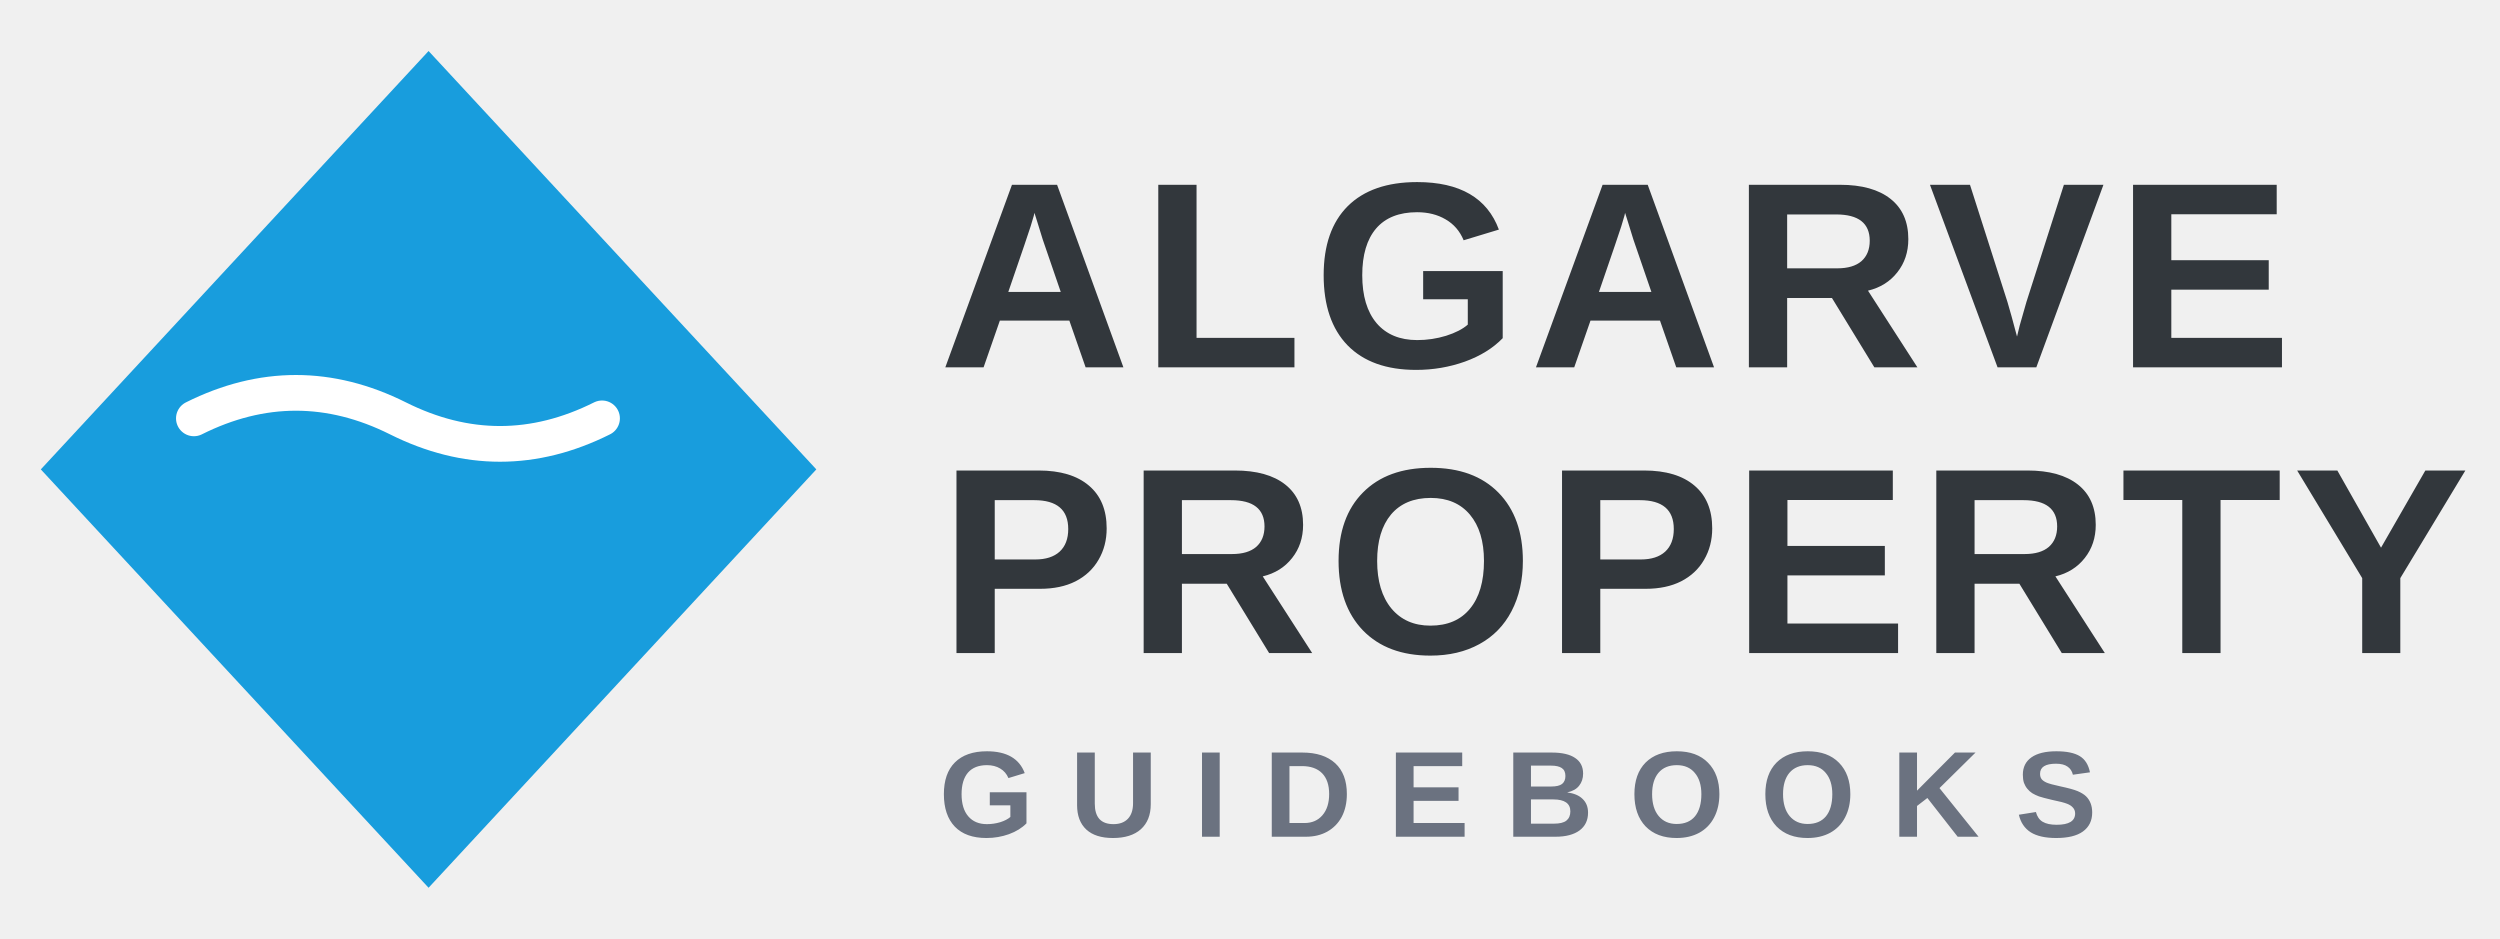
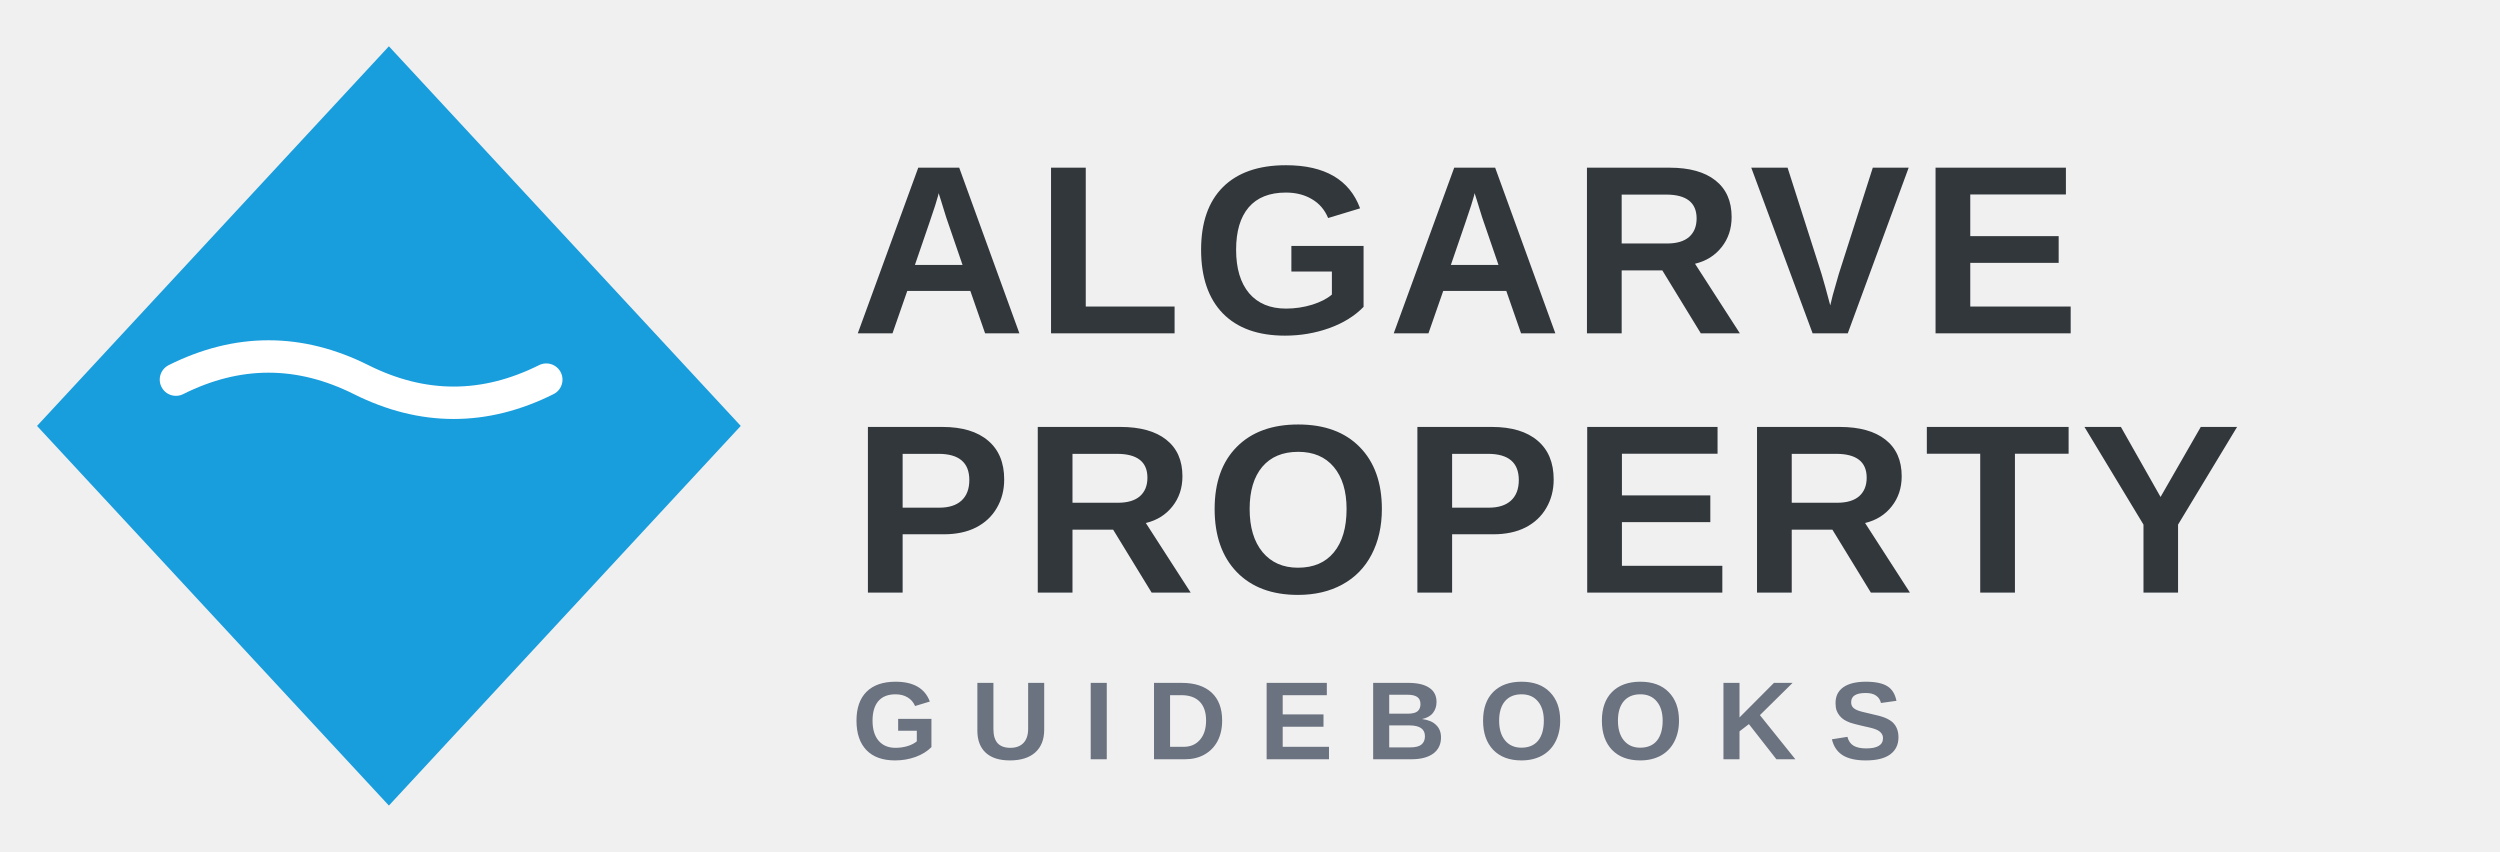
- <svg xmlns="http://www.w3.org/2000/svg" viewBox="0 0 245 92">
+ <svg xmlns="http://www.w3.org/2000/svg" viewBox="0 0 270 92">
  <g>
    <path d="M 42 5 L 80 46 L 42 87 L 4 46 Z" fill="#0093da" opacity="0.9" />
    <path d="M 19 41 Q 29 36, 39 41 Q 49 46, 59 41" fill="none" stroke="#FFFFFF" stroke-width="3.5" stroke-linecap="round" />
  </g>
  <text x="92" y="36" font-family="'Arial Black', 'Arial', sans-serif" font-size="26" font-weight="900" fill="#32373c" letter-spacing="1">ALGARVE</text>
  <text x="92" y="64" font-family="'Arial Black', 'Arial', sans-serif" font-size="26" font-weight="900" fill="#32373c" letter-spacing="1">PROPERTY</text>
  <text x="92" y="82" font-family="'Arial', 'Helvetica', sans-serif" font-size="12" font-weight="600" fill="#6b7280" letter-spacing="3.5">GUIDEBOOKS</text>
</svg>
